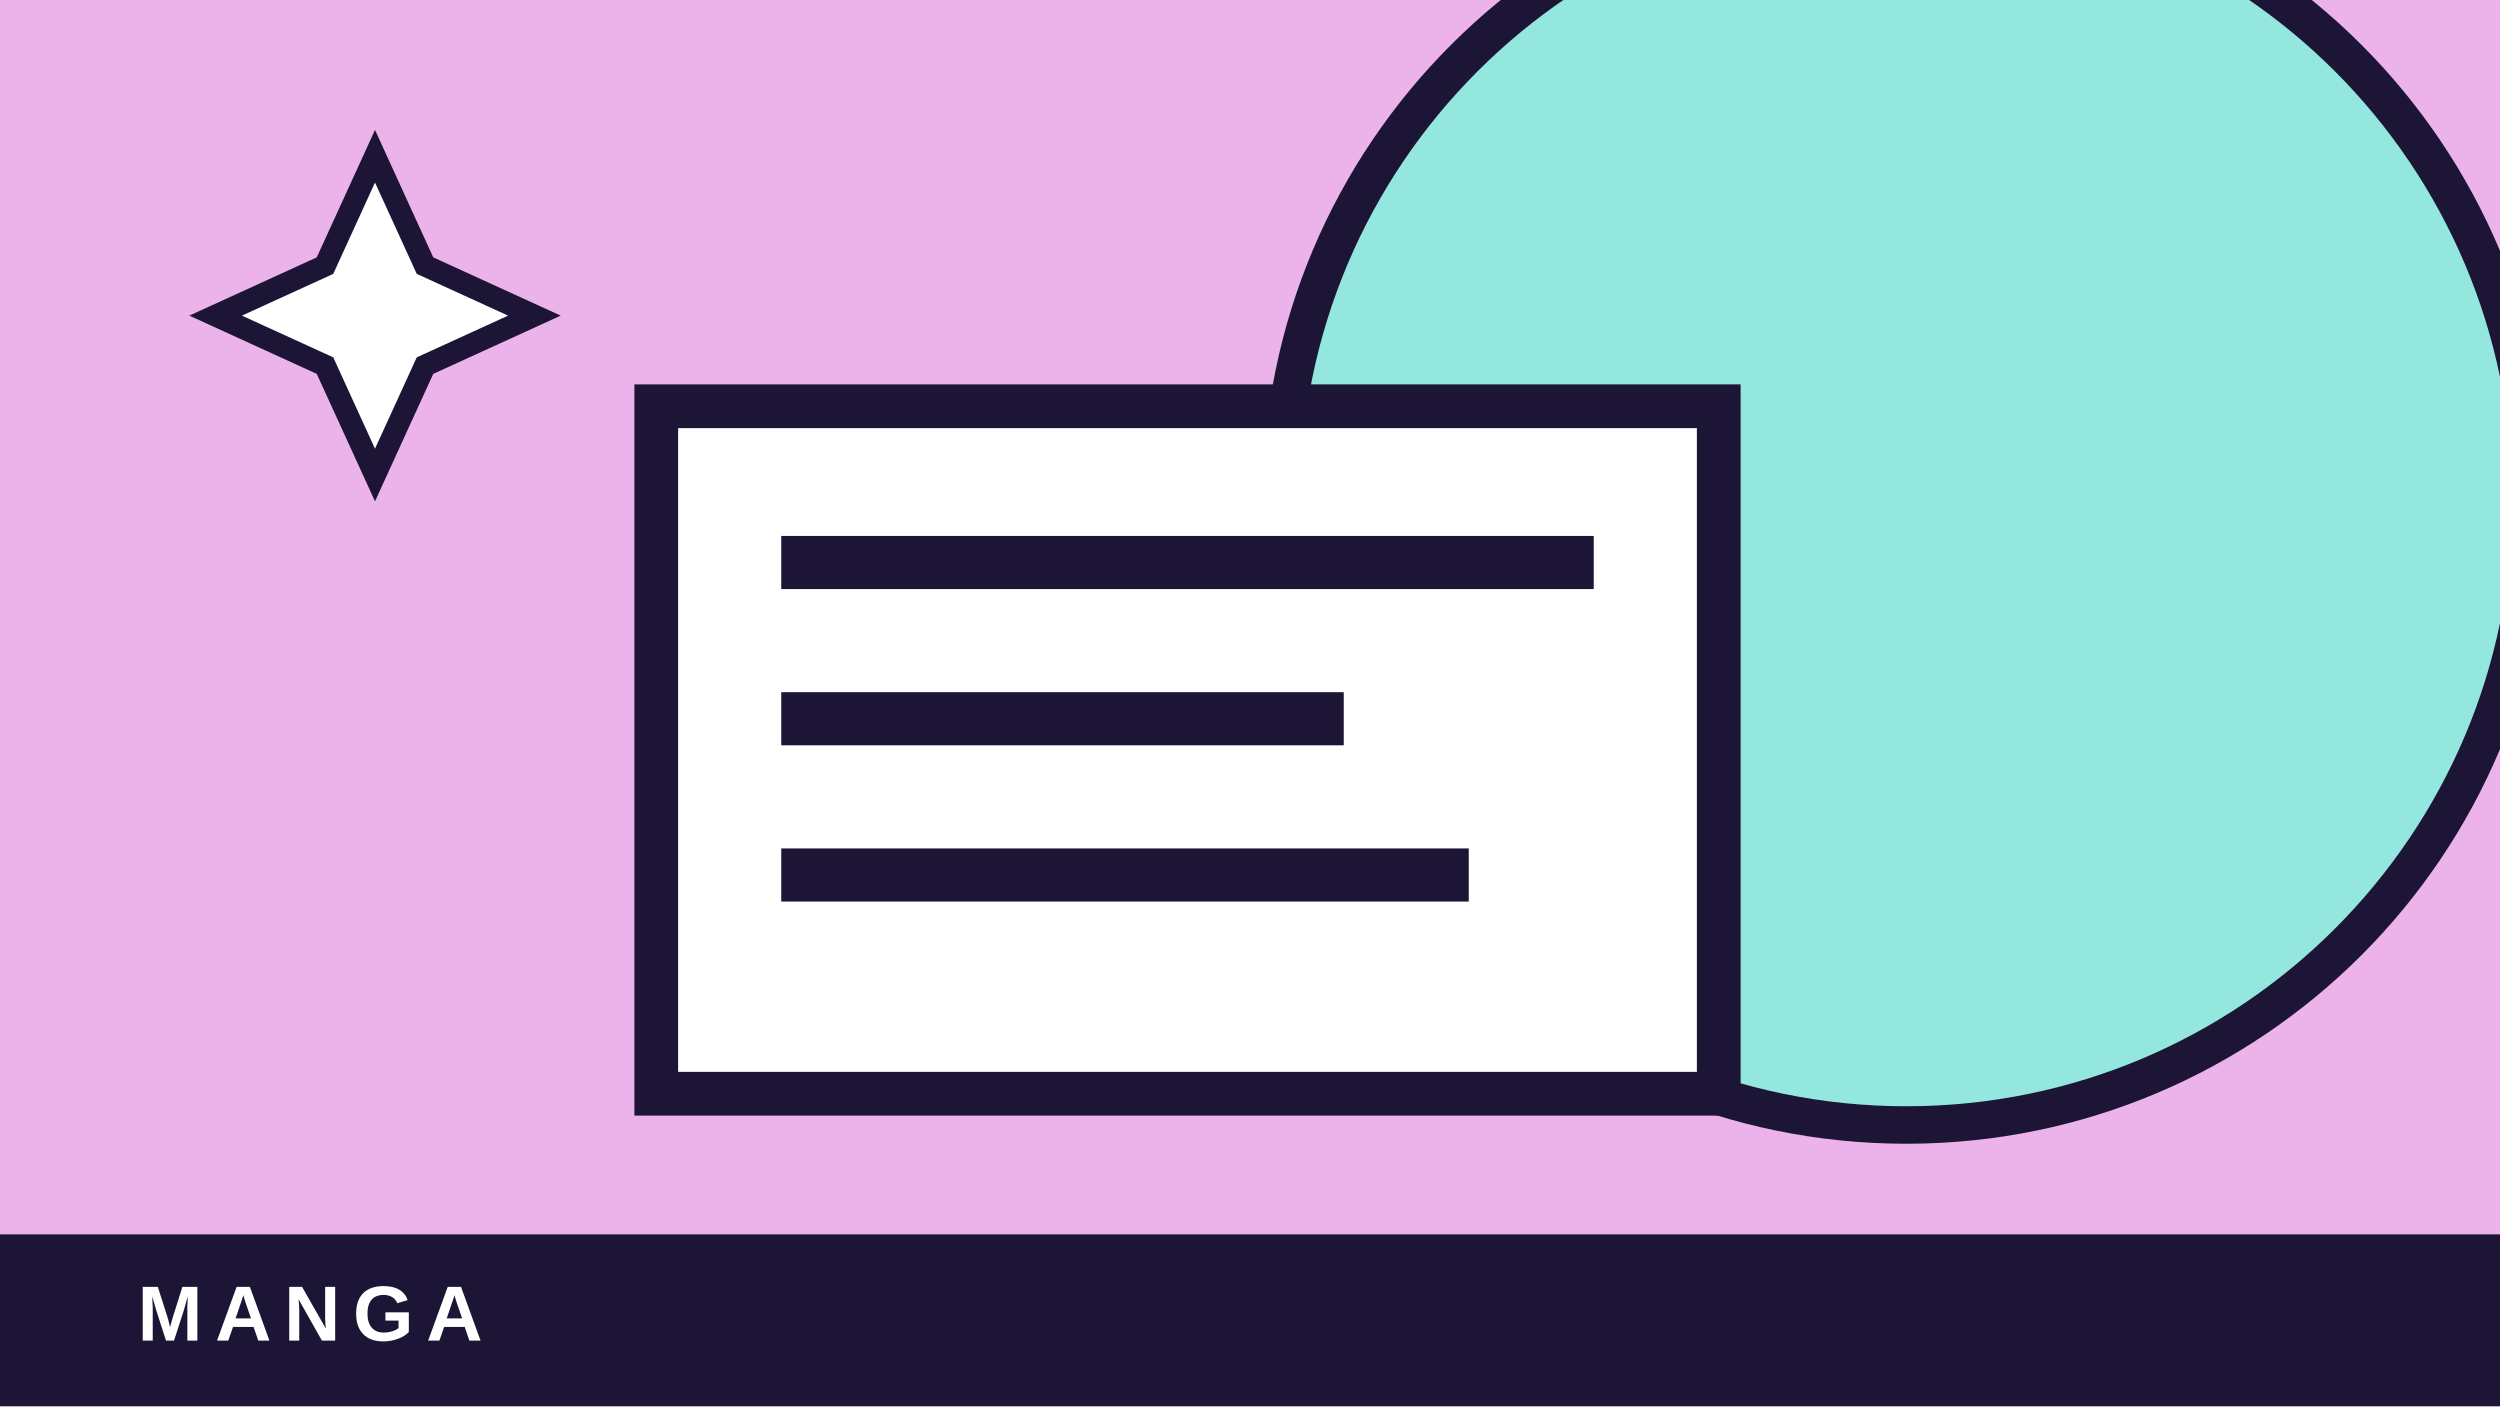
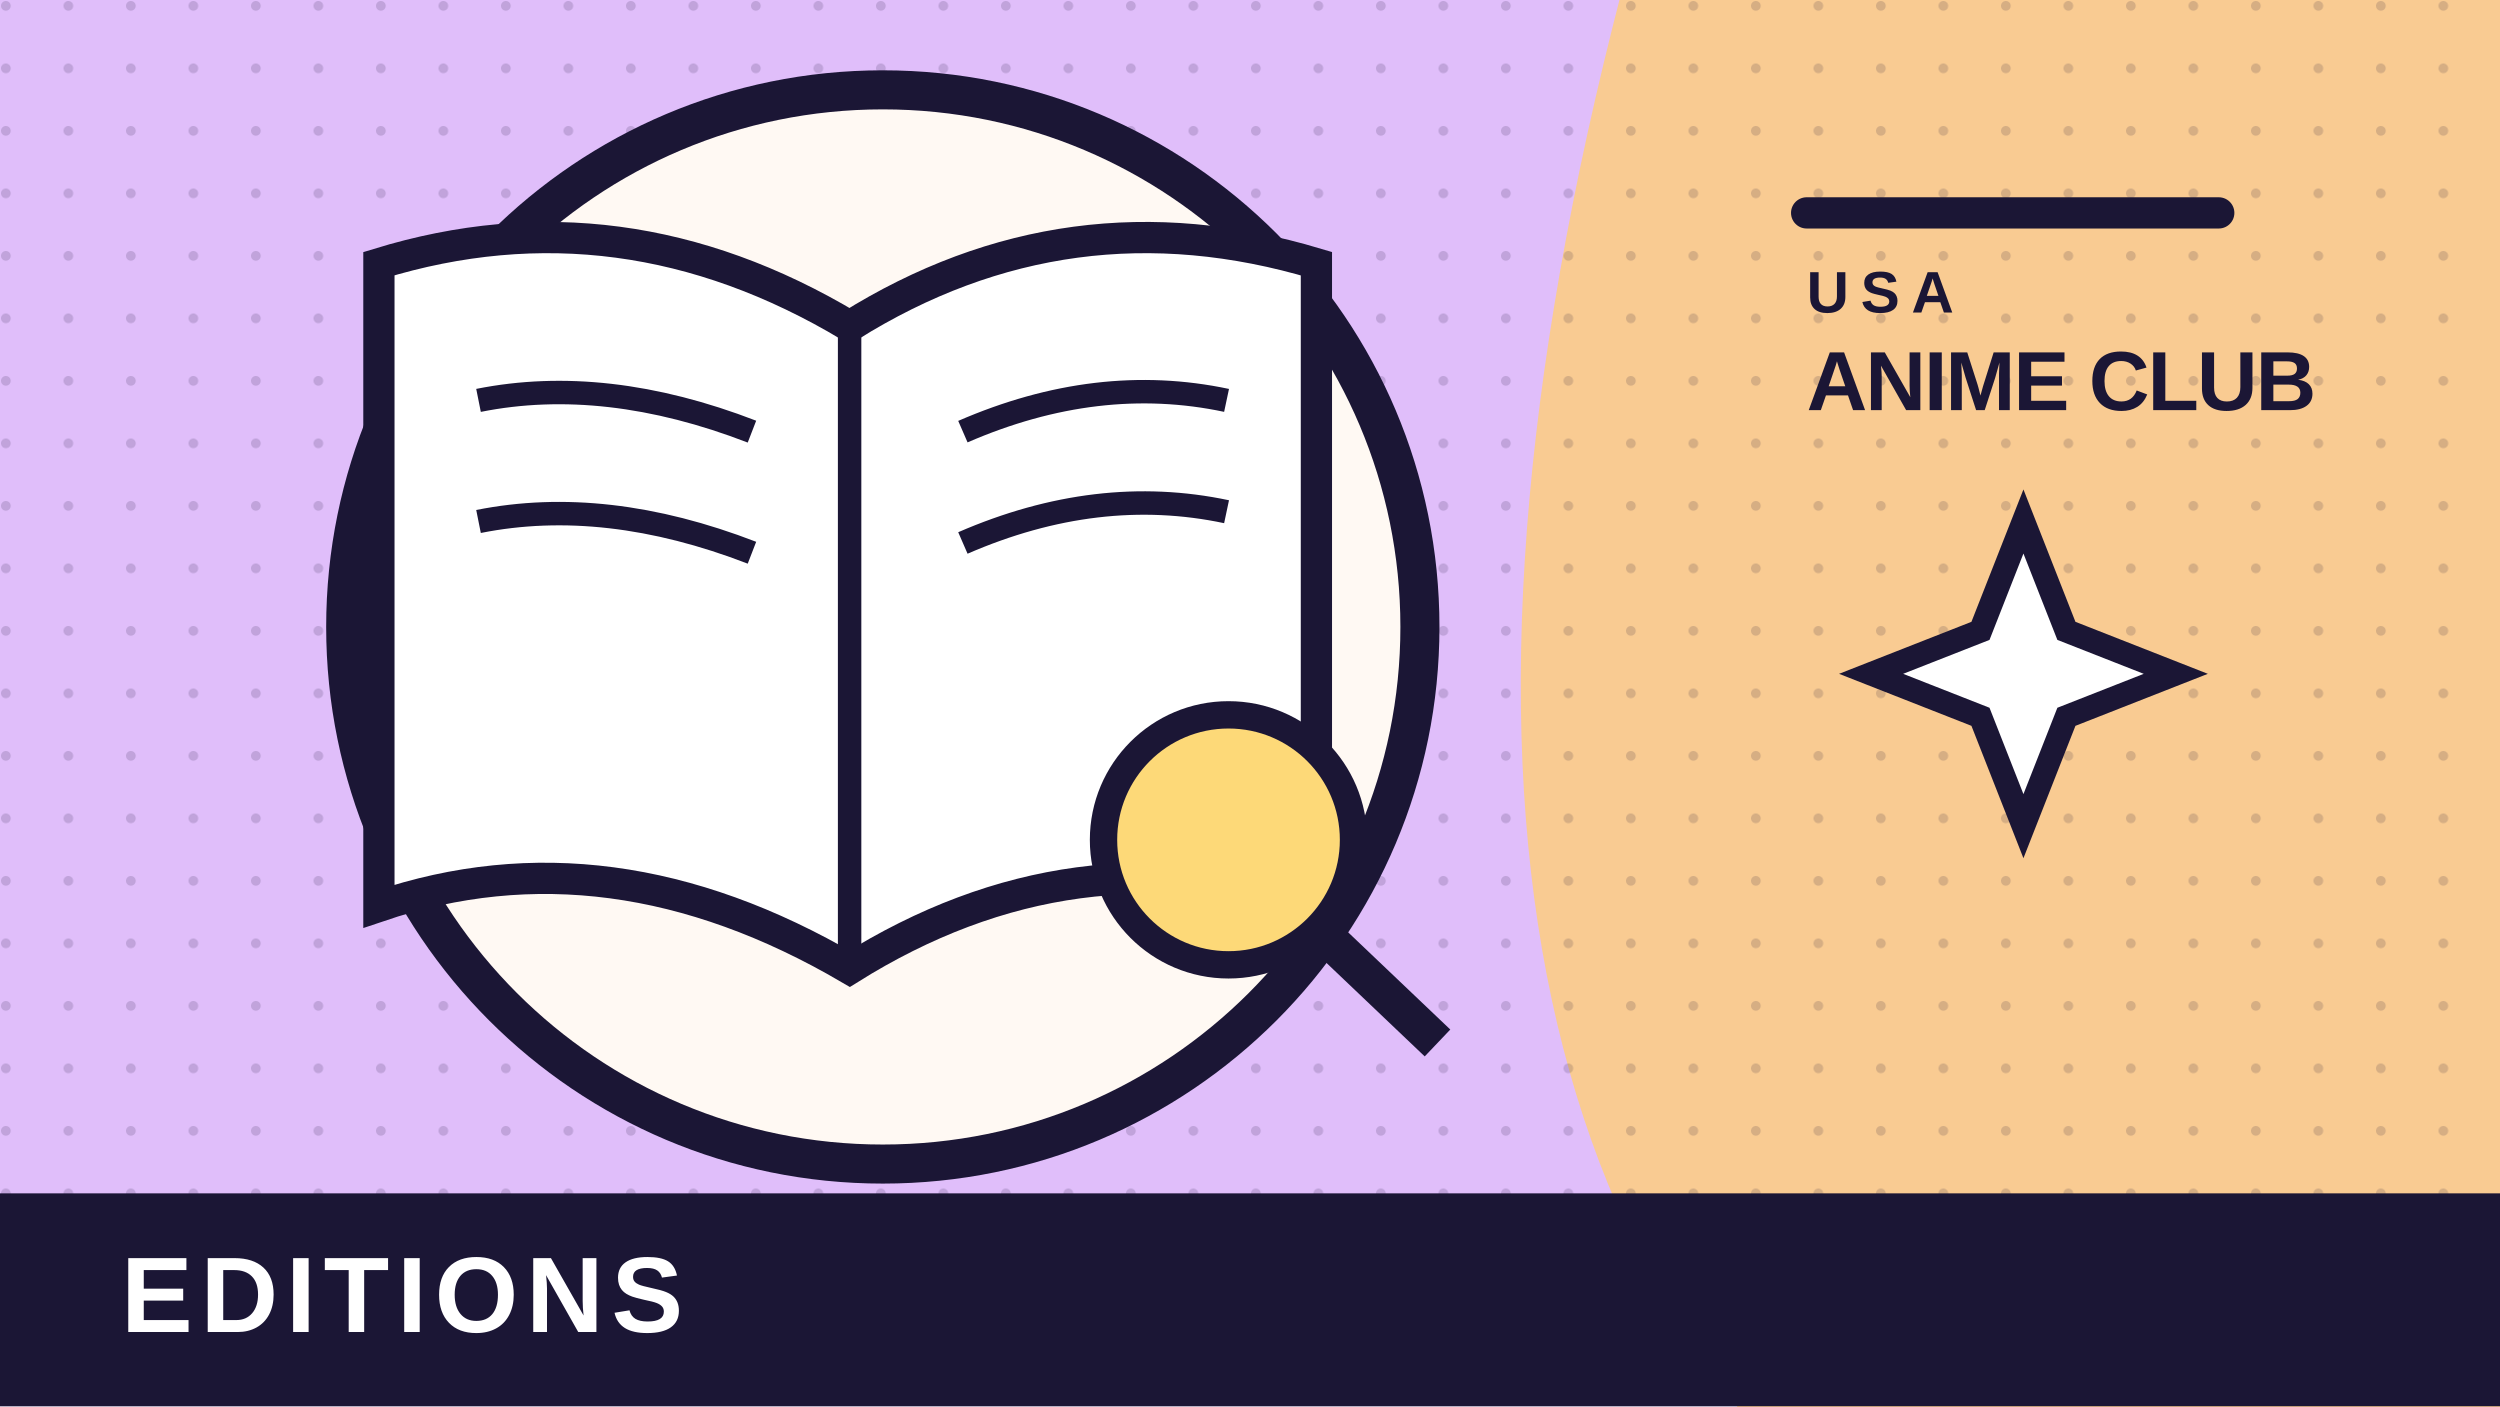
- <svg xmlns="http://www.w3.org/2000/svg" viewBox="0 0 800 450" role="img" aria-labelledby="t">
-   <rect width="800" height="450" fill="#ecb3eb" />
-   <circle cx="610" cy="160" r="200" fill="#94e7df" stroke="#1c1536" stroke-width="12" />
-   <path d="M210 130h340v220H210z" fill="white" stroke="#1c1536" stroke-width="14" />
-   <path d="M250 180h260M250 230h180M250 280h220" stroke="#1c1536" stroke-width="17" />
-   <rect y="395" width="800" height="55" fill="#1c1536" />
-   <text x="44" y="429" font-size="25" fill="white" font-family="Arial,sans-serif" letter-spacing="4" font-weight="bold">MANGA</text>
-   <path d="m120 50 16 35 35 16-35 16-16 35-16-35-35-16 35-16z" fill="white" stroke="#1c1536" stroke-width="7" />
+ <svg xmlns="http://www.w3.org/2000/svg" viewBox="0 0 1280 720" role="img" aria-labelledby="t d">
+   <defs>
+     <pattern id="p" width="32" height="32" patternUnits="userSpaceOnUse">
+       <circle cx="3" cy="3" r="2.5" fill="#1b1635" opacity=".16" />
+     </pattern>
+   </defs>
+   <rect width="1280" height="720" fill="#e0befa" />
+   <path d="M870-140h590v900H925Q663 500 870-140Z" fill="#f9cb92" />
+   <rect width="1280" height="720" fill="url(#p)" />
+   <circle cx="452" cy="321" r="275" fill="#fff9f3" stroke="#1b1635" stroke-width="20" />
+   <g transform="translate(-8 0) scale(1.0)">
+     <path d="M443 167q-117-70-241-32v329q118-40 241 32 115-72 239-32V135q-127-38-239 32Z" fill="white" stroke="#1b1635" stroke-width="16" />
+     <path d="M443 167v329M253 205q65-13 140 16m-140 46q65-13 140 16m108-62q69-30 135-16m-135 73q69-30 135-16" fill="none" stroke="#1b1635" stroke-width="12" />
+     <circle cx="637" cy="430" r="64" fill="#fdd978" stroke="#1b1635" stroke-width="14" />
+     <path d="m682 475 62 59" stroke="#1b1635" stroke-width="19" />
+   </g>
+   <path d="M925 109h211" stroke="#1b1635" stroke-width="16" stroke-linecap="round" />
+   <text x="925" y="160" fill="#1b1635" font-family="Arial,sans-serif" font-size="30" font-weight="900" letter-spacing="6">USA</text>
+   <text x="925" y="210" fill="#1b1635" font-family="Arial,sans-serif" font-size="43" font-weight="900" letter-spacing="-1">ANIME CLUB</text>
+   <path d="m1036 267 22 56 56 22-56 22-22 56-22-56-56-22 56-22Z" fill="#fff" stroke="#1b1635" stroke-width="12" />
+   <rect y="611" width="1280" height="109" fill="#1b1635" />
+   <text x="62" y="682" font-family="Arial,sans-serif" font-size="55" font-weight="900" letter-spacing="4" fill="#fff">EDITIONS</text>
</svg>
